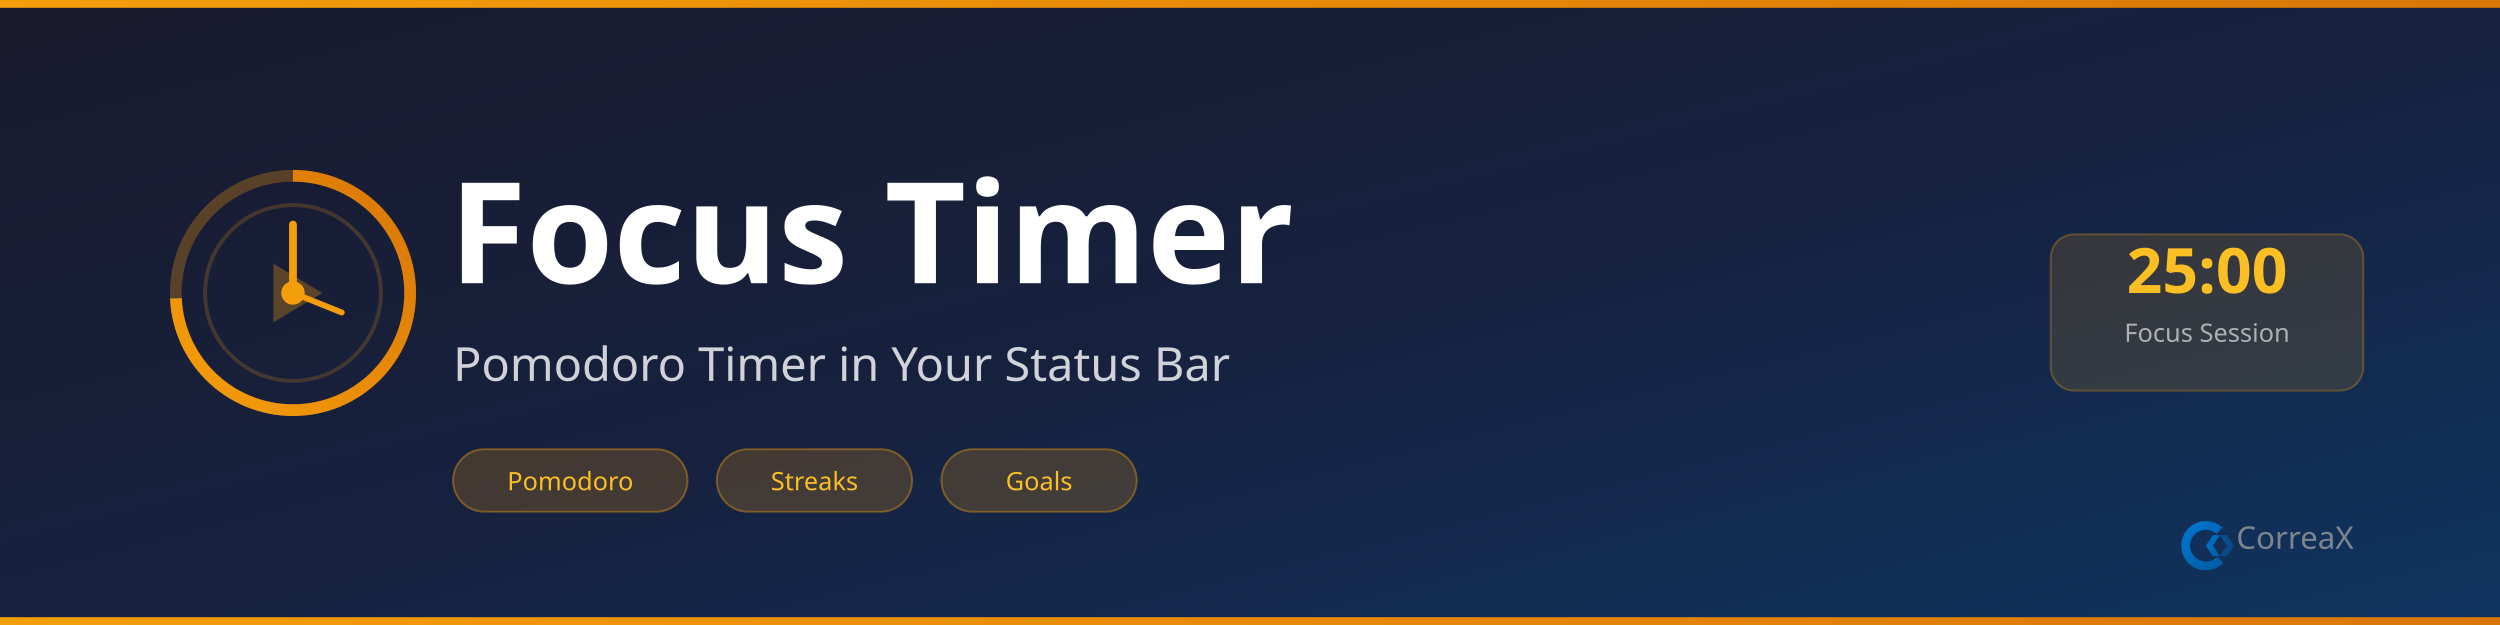
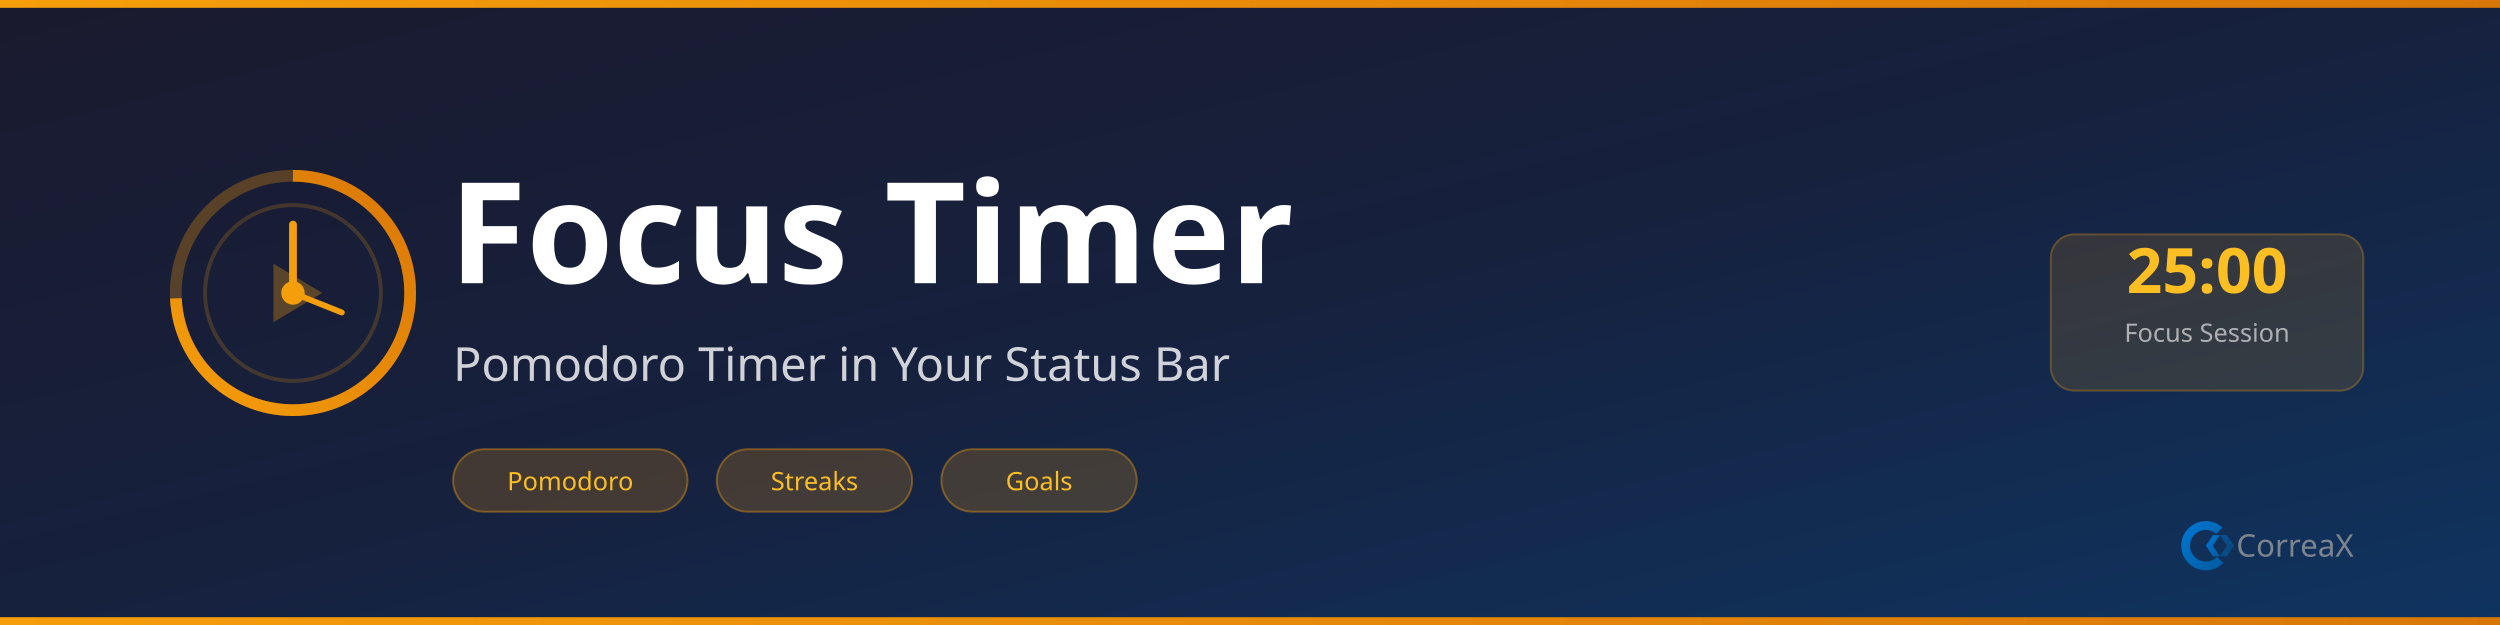
<svg xmlns="http://www.w3.org/2000/svg" viewBox="0 0 1280 320">
  <defs>
    <linearGradient id="bgGrad" x1="0%" y1="0%" x2="100%" y2="100%">
      <stop offset="0%" stop-color="#1a1a2e" />
      <stop offset="50%" stop-color="#16213e" />
      <stop offset="100%" stop-color="#0f3460" />
    </linearGradient>
    <linearGradient id="accentGrad" x1="0%" y1="0%" x2="100%" y2="0%">
      <stop offset="0%" stop-color="#f59e0b" />
      <stop offset="100%" stop-color="#d97706" />
    </linearGradient>
    <linearGradient id="timerGrad" x1="0%" y1="0%" x2="100%" y2="100%">
      <stop offset="0%" stop-color="#f59e0b" />
      <stop offset="100%" stop-color="#d97706" />
    </linearGradient>
    <linearGradient id="cxGrad" x1="0%" y1="0%" x2="100%" y2="100%">
      <stop offset="0%" stop-color="#0078d4" />
      <stop offset="100%" stop-color="#005a9e" />
    </linearGradient>
  </defs>
  <rect width="1280" height="320" fill="url(#bgGrad)" />
  <rect x="0" y="0" width="1280" height="4" fill="url(#accentGrad)" />
  <rect x="0" y="316" width="1280" height="4" fill="url(#accentGrad)" />
  <g transform="translate(90, 80)">
    <circle cx="60" cy="70" r="60" fill="none" stroke="url(#timerGrad)" stroke-width="6" opacity="0.3" />
    <circle cx="60" cy="70" r="60" fill="none" stroke="url(#timerGrad)" stroke-width="6" stroke-dasharray="280 100" transform="rotate(-90 60 70)" />
    <circle cx="60" cy="70" r="45" fill="none" stroke="rgba(245,158,11,0.2)" stroke-width="2" />
    <line x1="60" y1="70" x2="60" y2="35" stroke="#f59e0b" stroke-width="4" stroke-linecap="round" />
    <line x1="60" y1="70" x2="85" y2="80" stroke="#f59e0b" stroke-width="3" stroke-linecap="round" />
    <circle cx="60" cy="70" r="6" fill="#f59e0b" />
    <polygon points="50,55 50,85 75,70" fill="#f59e0b" opacity="0.3" />
  </g>
  <text x="230" y="145" font-family="Segoe UI, system-ui, sans-serif" font-size="72" font-weight="700" fill="#ffffff">
    Focus Timer
  </text>
  <text x="232" y="195" font-family="Segoe UI, system-ui, sans-serif" font-size="24" fill="rgba(255,255,255,0.8)">
    Pomodoro Timer in Your Status Bar
  </text>
  <g transform="translate(232, 230)">
    <rect x="0" y="0" width="120" height="32" rx="16" fill="rgba(245,158,11,0.2)" stroke="rgba(245,158,11,0.4)" stroke-width="1" />
    <text x="60" y="21" text-anchor="middle" font-family="Segoe UI, system-ui, sans-serif" font-size="13" fill="#fbbf24">Pomodoro</text>
    <rect x="135" y="0" width="100" height="32" rx="16" fill="rgba(245,158,11,0.2)" stroke="rgba(245,158,11,0.4)" stroke-width="1" />
    <text x="185" y="21" text-anchor="middle" font-family="Segoe UI, system-ui, sans-serif" font-size="13" fill="#fbbf24">Streaks</text>
    <rect x="250" y="0" width="100" height="32" rx="16" fill="rgba(245,158,11,0.2)" stroke="rgba(245,158,11,0.4)" stroke-width="1" />
    <text x="300" y="21" text-anchor="middle" font-family="Segoe UI, system-ui, sans-serif" font-size="13" fill="#fbbf24">Goals</text>
  </g>
  <g transform="translate(1050, 120)">
    <rect x="0" y="0" width="160" height="80" rx="12" fill="rgba(245,158,11,0.15)" stroke="rgba(245,158,11,0.3)" stroke-width="1" />
    <text x="80" y="30" text-anchor="middle" font-family="Segoe UI, system-ui, sans-serif" font-size="32" font-weight="700" fill="#fbbf24">25:00</text>
    <text x="80" y="55" text-anchor="middle" font-family="Segoe UI, system-ui, sans-serif" font-size="13" fill="rgba(255,255,255,0.6)">Focus Session</text>
  </g>
  <g transform="translate(1115, 265)">
    <g transform="scale(0.9)">
      <path d="M16 2C8.268 2 2 8.268 2 16s6.268 14 14 14c3.866 0 7.389-1.568 9.928-4.1l-3.535-3.536A9.002 9.002 0 0116 25c-4.97 0-9-4.03-9-9s4.03-9 9-9c2.29 0 4.38.857 5.971 2.268l3.464-3.639C22.993 3.352 19.66 2 16 2z" fill="url(#cxGrad)" />
      <path d="M20 10l-4 6 4 6h4l-4-6 4-6h-4z" fill="url(#cxGrad)" />
      <path d="M24 10l4 6-4 6h4l4-6-4-6h-4z" fill="url(#cxGrad)" opacity="0.5" />
    </g>
-     <text x="30" y="16" font-family="Segoe UI, system-ui, sans-serif" font-size="16" fill="rgba(160,160,160,0.75)">CorreaX</text>
+     <text x="30" y="20" font-family="Segoe UI, system-ui, sans-serif" font-size="16" fill="rgba(160,160,160,0.75)">CorreaX</text>
  </g>
</svg>
